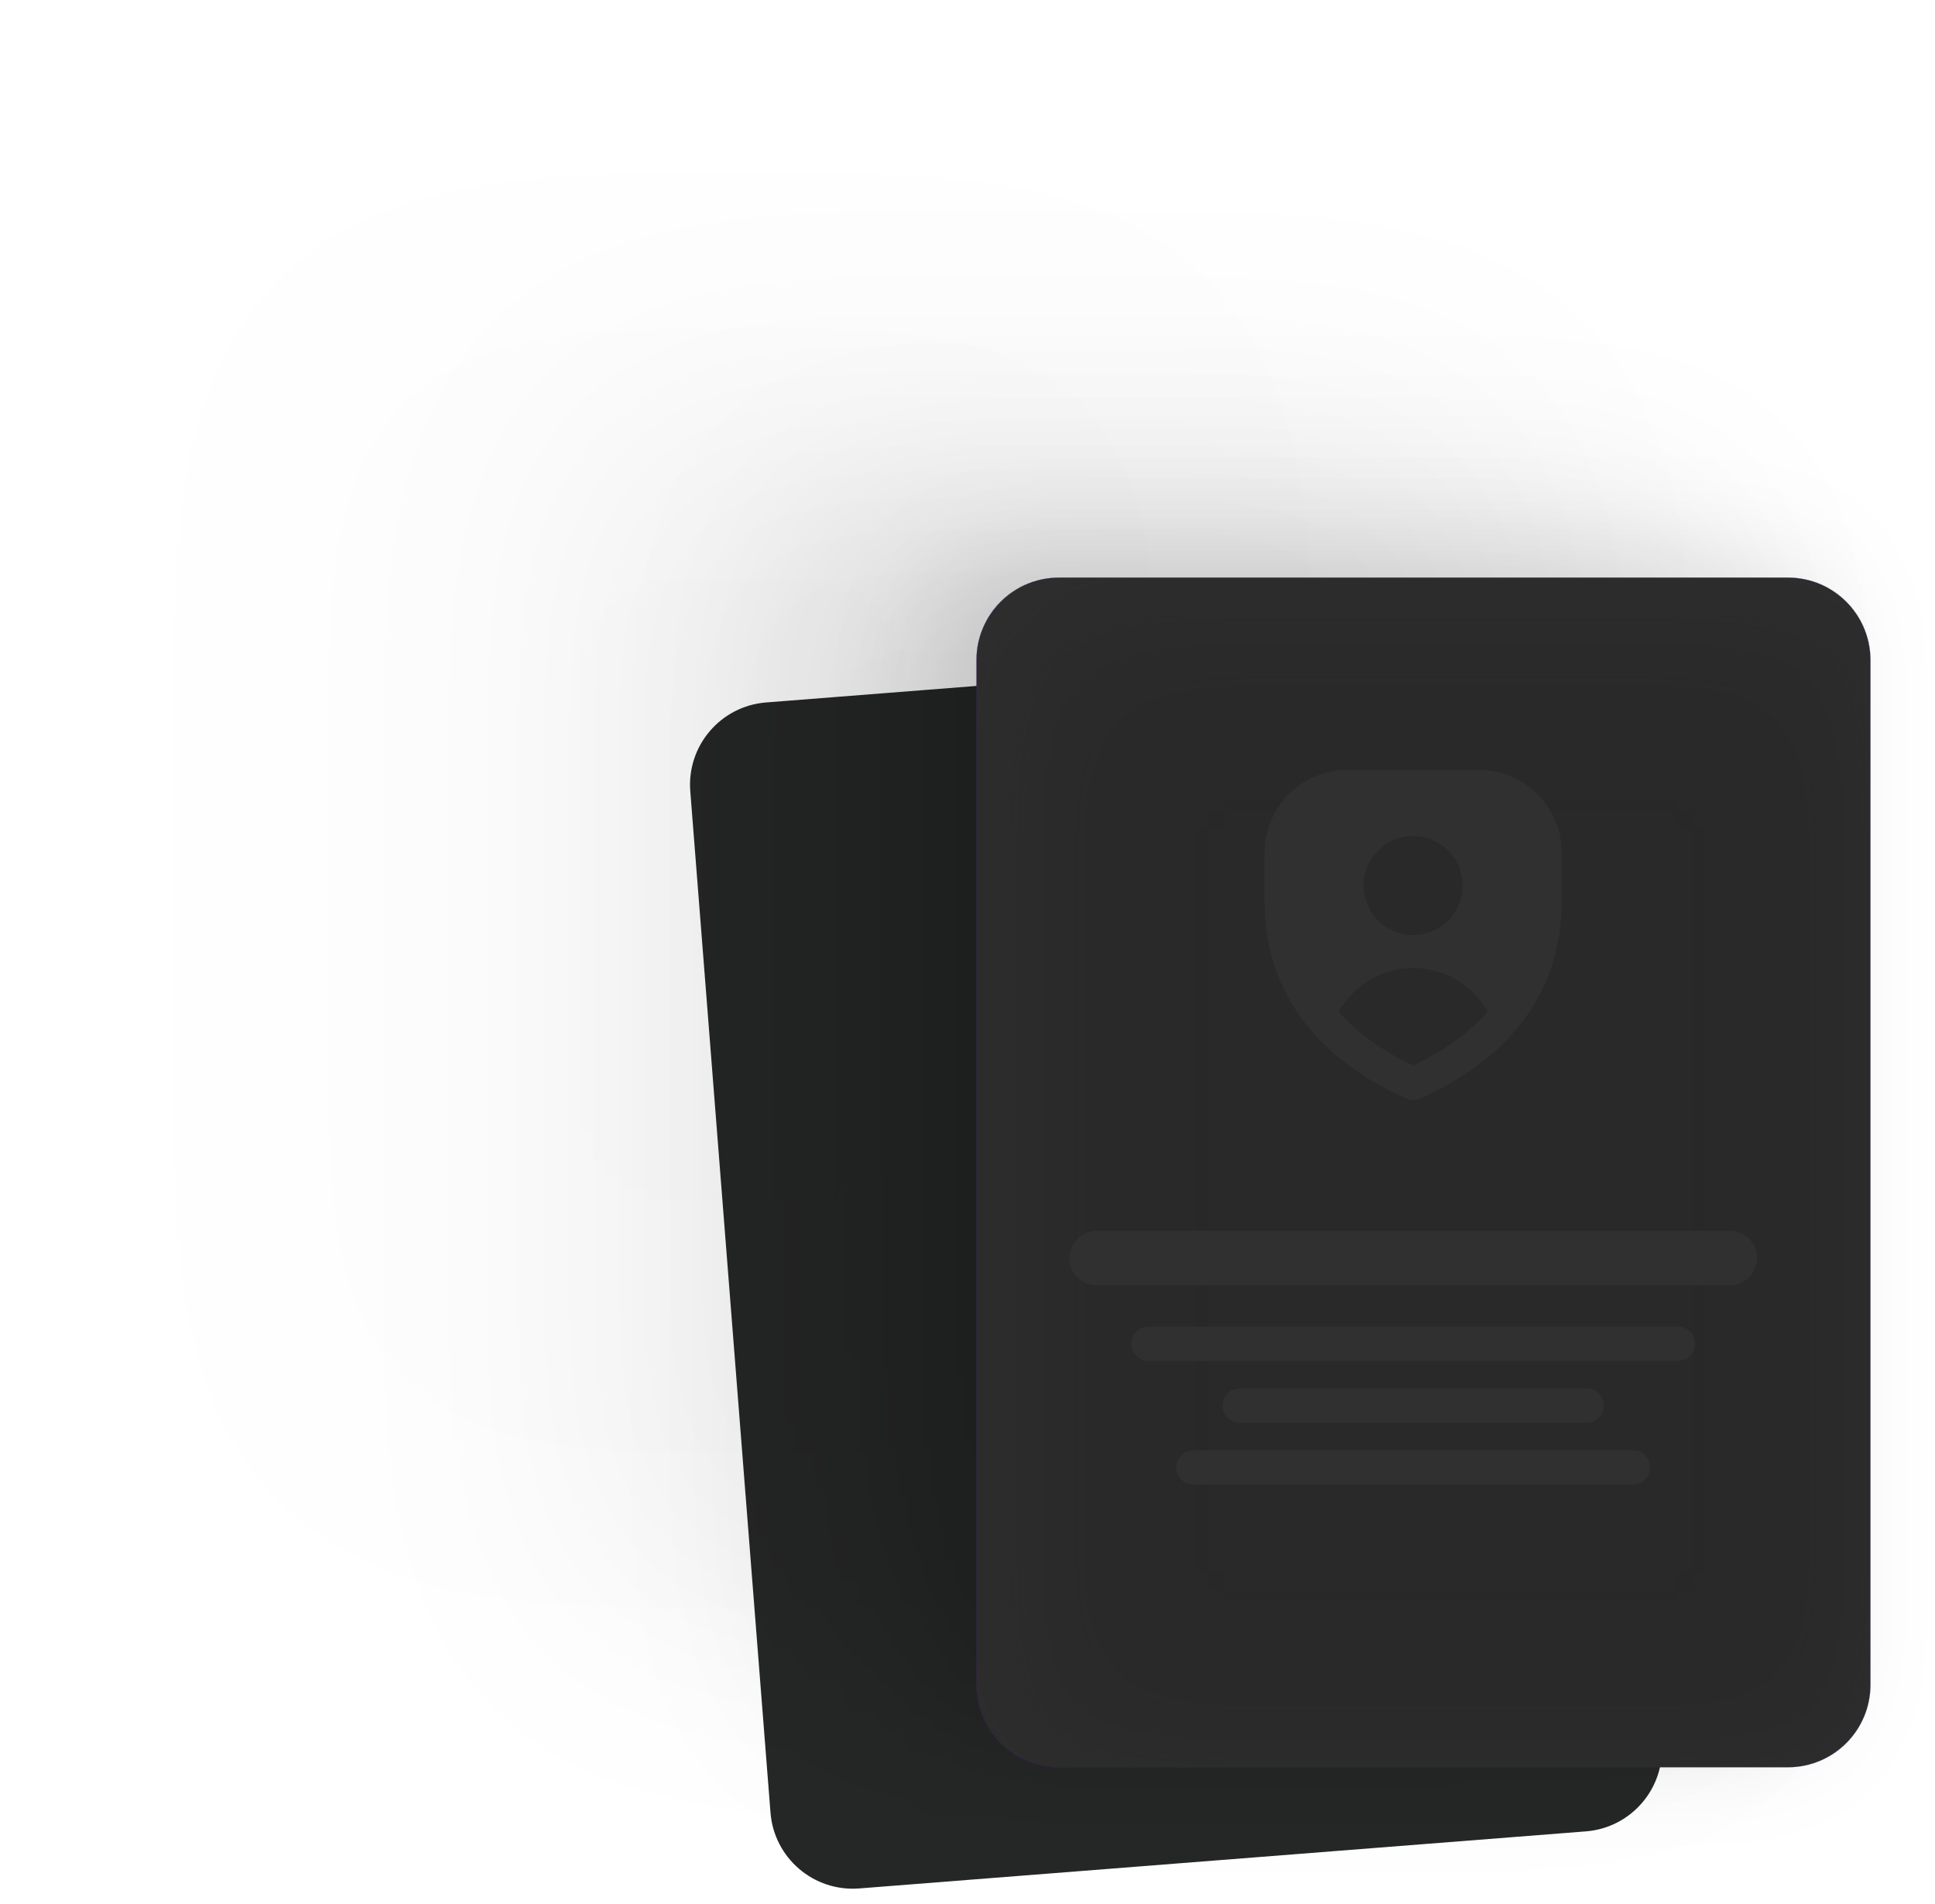
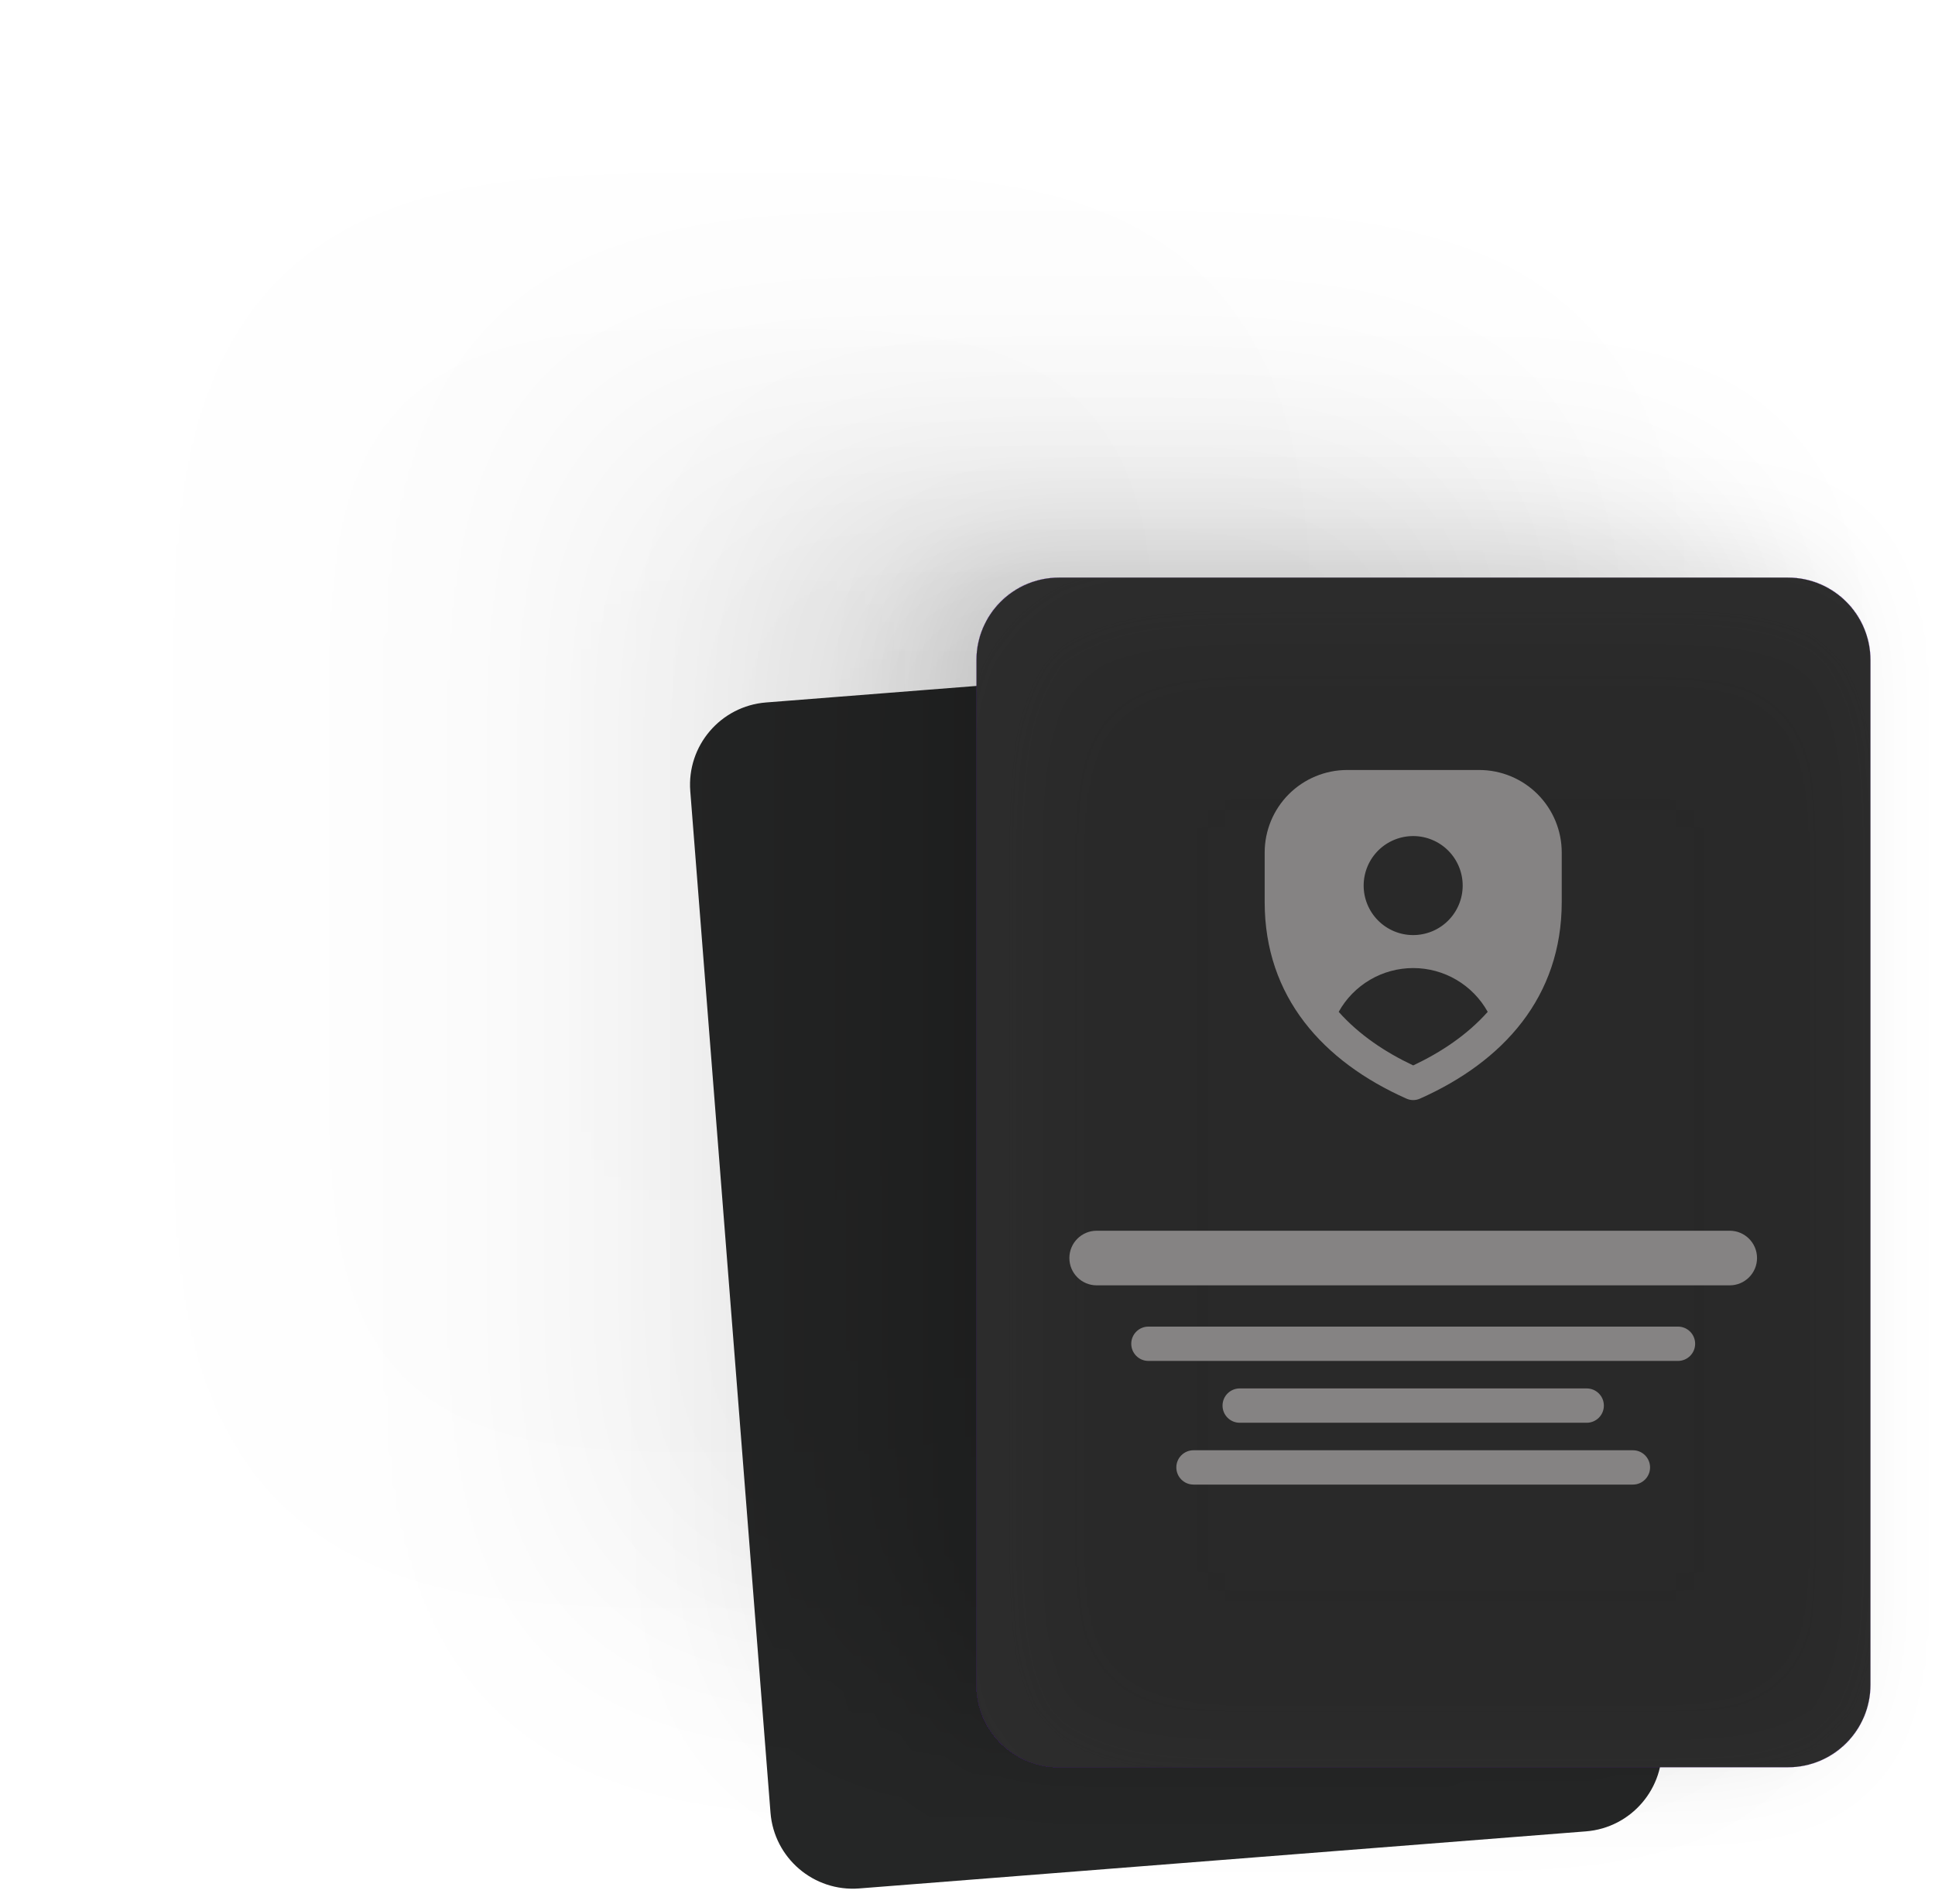
<svg xmlns="http://www.w3.org/2000/svg" width="187" height="184" viewBox="0 0 187 184" fill="none">
  <rect x="66.085" y="68.512" width="86.393" height="114.969" rx="7.975" transform="rotate(-4.49017 66.0854 68.5122)" fill="#252626" />
  <g filter="url(#filter0_dddd_11297_251433)">
    <g filter="url(#filter1_i_11297_251433)">
      <rect x="94.368" y="55.823" width="86.393" height="114.969" rx="7.975" fill="#292929" />
    </g>
-     <path d="M122.219 87.175V82.39C122.219 80.275 123.059 78.247 124.554 76.751C126.05 75.256 128.078 74.415 130.193 74.415H142.953C145.068 74.415 147.096 75.256 148.592 76.751C150.087 78.247 150.927 80.275 150.927 82.39V87.175C150.926 96.338 145.294 102.587 137.221 106.177C137.017 106.268 136.796 106.315 136.573 106.315C136.35 106.315 136.129 106.268 135.925 106.177C127.852 102.587 122.22 96.338 122.219 87.175ZM132.165 83.717C131.919 84.296 131.79 84.918 131.785 85.547C131.78 86.175 131.899 86.799 132.136 87.382C132.372 87.965 132.721 88.495 133.162 88.943C133.603 89.391 134.129 89.747 134.708 89.992C135.287 90.237 135.909 90.365 136.538 90.369C137.167 90.373 137.79 90.254 138.373 90.017C138.955 89.78 139.485 89.43 139.932 88.989C140.38 88.547 140.736 88.021 140.98 87.441C141.472 86.273 141.48 84.957 141.002 83.782C140.525 82.607 139.6 81.67 138.432 81.177C137.264 80.683 135.948 80.674 134.773 81.15C133.597 81.626 132.659 82.55 132.165 83.717ZM129.372 97.788C131.358 100.017 133.885 101.697 136.573 102.965C139.26 101.697 141.788 100.017 143.774 97.788C143.06 96.505 142.015 95.436 140.749 94.692C139.483 93.948 138.041 93.556 136.573 93.556C135.104 93.556 133.663 93.948 132.397 94.692C131.131 95.436 130.086 96.505 129.372 97.788Z" fill="#303030" />
-     <rect x="103.345" y="118.941" width="66.456" height="5.278" rx="2.639" fill="#303030" />
-     <rect x="109.326" y="128.207" width="54.494" height="3.317" rx="1.658" fill="#303030" />
-     <rect x="118.147" y="134.182" width="36.852" height="3.317" rx="1.658" fill="#303030" />
-     <rect x="113.682" y="140.157" width="45.782" height="3.317" rx="1.658" fill="#303030" />
+     <path d="M122.219 87.175V82.39C122.219 80.275 123.059 78.247 124.554 76.751C126.05 75.256 128.078 74.415 130.193 74.415H142.953C145.068 74.415 147.096 75.256 148.592 76.751C150.087 78.247 150.927 80.275 150.927 82.39V87.175C150.926 96.338 145.294 102.587 137.221 106.177C137.017 106.268 136.796 106.315 136.573 106.315C136.35 106.315 136.129 106.268 135.925 106.177C127.852 102.587 122.22 96.338 122.219 87.175ZM132.165 83.717C131.919 84.296 131.79 84.918 131.785 85.547C131.78 86.175 131.899 86.799 132.136 87.382C132.372 87.965 132.721 88.495 133.162 88.943C133.603 89.391 134.129 89.747 134.708 89.992C135.287 90.237 135.909 90.365 136.538 90.369C137.167 90.373 137.79 90.254 138.373 90.017C138.955 89.78 139.485 89.43 139.932 88.989C140.38 88.547 140.736 88.021 140.98 87.441C141.472 86.273 141.48 84.957 141.002 83.782C140.525 82.607 139.6 81.67 138.432 81.177C137.264 80.683 135.948 80.674 134.773 81.15C133.597 81.626 132.659 82.55 132.165 83.717ZM129.372 97.788C131.358 100.017 133.885 101.697 136.573 102.965C139.26 101.697 141.788 100.017 143.774 97.788C143.06 96.505 142.015 95.436 140.749 94.692C139.483 93.948 138.041 93.556 136.573 93.556C135.104 93.556 133.663 93.948 132.397 94.692C131.131 95.436 130.086 96.505 129.372 97.788Z" fill="#858383" />
+     <rect x="103.345" y="118.941" width="66.456" height="5.278" rx="2.639" fill="#858383" />
+     <rect x="109.326" y="128.207" width="54.494" height="3.317" rx="1.658" fill="#858383" />
+     <rect x="118.147" y="134.182" width="36.852" height="3.317" rx="1.658" fill="#858383" />
+     <rect x="113.682" y="140.157" width="45.782" height="3.317" rx="1.658" fill="#858383" />
  </g>
  <defs>
    <filter id="filter0_dddd_11297_251433" x="8.7738e-05" y="1.52588e-05" width="186.742" height="182.09" filterUnits="userSpaceOnUse" color-interpolation-filters="sRGB">
      <feFlood flood-opacity="0" result="BackgroundImageFix" />
      <feColorMatrix in="SourceAlpha" type="matrix" values="0 0 0 0 0 0 0 0 0 0 0 0 0 0 0 0 0 0 127 0" result="hardAlpha" />
      <feOffset dx="-3.987" dy="-1.994" />
      <feGaussianBlur stdDeviation="4.984" />
      <feColorMatrix type="matrix" values="0 0 0 0 0 0 0 0 0 0 0 0 0 0 0 0 0 0 0.1 0" />
      <feBlend mode="normal" in2="BackgroundImageFix" result="effect1_dropShadow_11297_251433" />
      <feColorMatrix in="SourceAlpha" type="matrix" values="0 0 0 0 0 0 0 0 0 0 0 0 0 0 0 0 0 0 127 0" result="hardAlpha" />
      <feOffset dx="-16.614" dy="-6.646" />
      <feGaussianBlur stdDeviation="8.972" />
      <feColorMatrix type="matrix" values="0 0 0 0 0 0 0 0 0 0 0 0 0 0 0 0 0 0 0.09 0" />
      <feBlend mode="normal" in2="effect1_dropShadow_11297_251433" result="effect2_dropShadow_11297_251433" />
      <feColorMatrix in="SourceAlpha" type="matrix" values="0 0 0 0 0 0 0 0 0 0 0 0 0 0 0 0 0 0 127 0" result="hardAlpha" />
      <feOffset dx="-37.215" dy="-15.285" />
      <feGaussianBlur stdDeviation="11.962" />
      <feColorMatrix type="matrix" values="0 0 0 0 0 0 0 0 0 0 0 0 0 0 0 0 0 0 0.05 0" />
      <feBlend mode="normal" in2="effect2_dropShadow_11297_251433" result="effect3_dropShadow_11297_251433" />
      <feColorMatrix in="SourceAlpha" type="matrix" values="0 0 0 0 0 0 0 0 0 0 0 0 0 0 0 0 0 0 127 0" result="hardAlpha" />
      <feOffset dx="-65.792" dy="-27.247" />
      <feGaussianBlur stdDeviation="14.288" />
      <feColorMatrix type="matrix" values="0 0 0 0 0 0 0 0 0 0 0 0 0 0 0 0 0 0 0.01 0" />
      <feBlend mode="normal" in2="effect3_dropShadow_11297_251433" result="effect4_dropShadow_11297_251433" />
      <feBlend mode="normal" in="SourceGraphic" in2="effect4_dropShadow_11297_251433" result="shape" />
    </filter>
    <filter id="filter1_i_11297_251433" x="94.368" y="55.823" width="89.051" height="117.627" filterUnits="userSpaceOnUse" color-interpolation-filters="sRGB">
      <feFlood flood-opacity="0" result="BackgroundImageFix" />
      <feBlend mode="normal" in="SourceGraphic" in2="BackgroundImageFix" result="shape" />
      <feColorMatrix in="SourceAlpha" type="matrix" values="0 0 0 0 0 0 0 0 0 0 0 0 0 0 0 0 0 0 127 0" result="hardAlpha" />
      <feOffset dx="2.658" dy="2.658" />
      <feGaussianBlur stdDeviation="8.972" />
      <feComposite in2="hardAlpha" operator="arithmetic" k2="-1" k3="1" />
      <feColorMatrix type="matrix" values="0 0 0 0 0.424 0 0 0 0 0.02 0 0 0 0 0.906 0 0 0 0.25 0" />
      <feBlend mode="luminosity" in2="shape" result="effect1_innerShadow_11297_251433" />
    </filter>
  </defs>
</svg>
